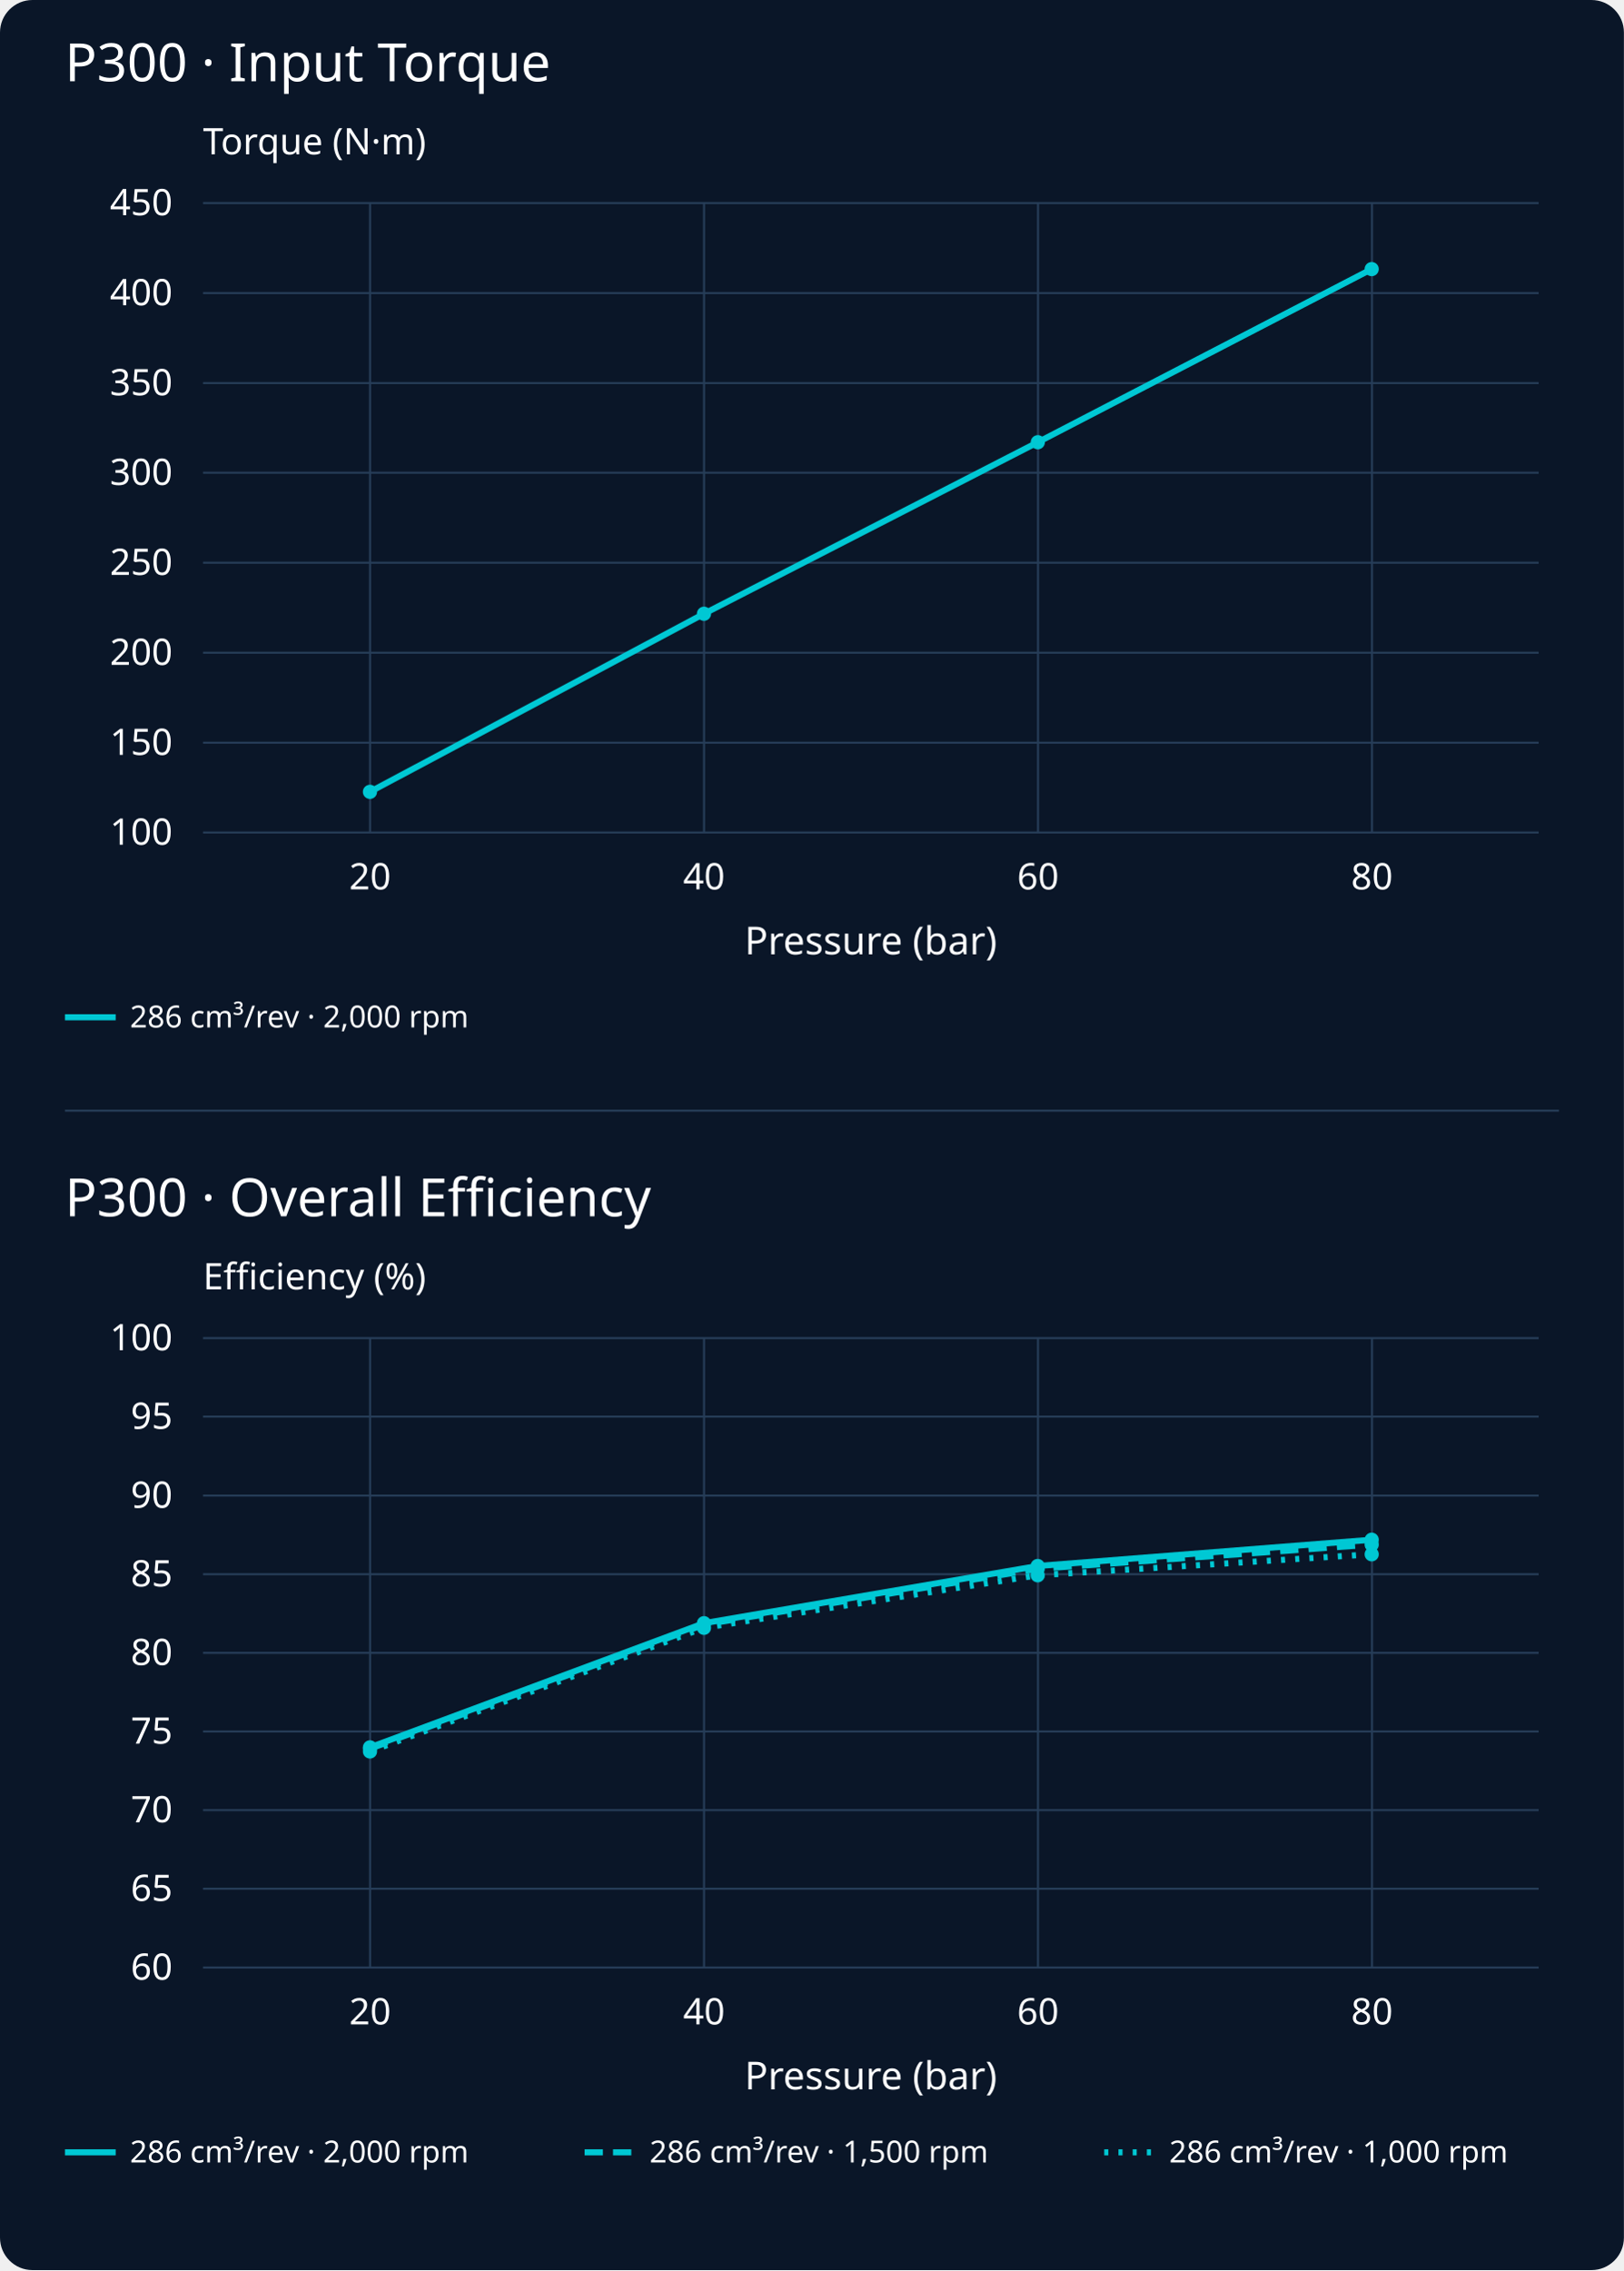
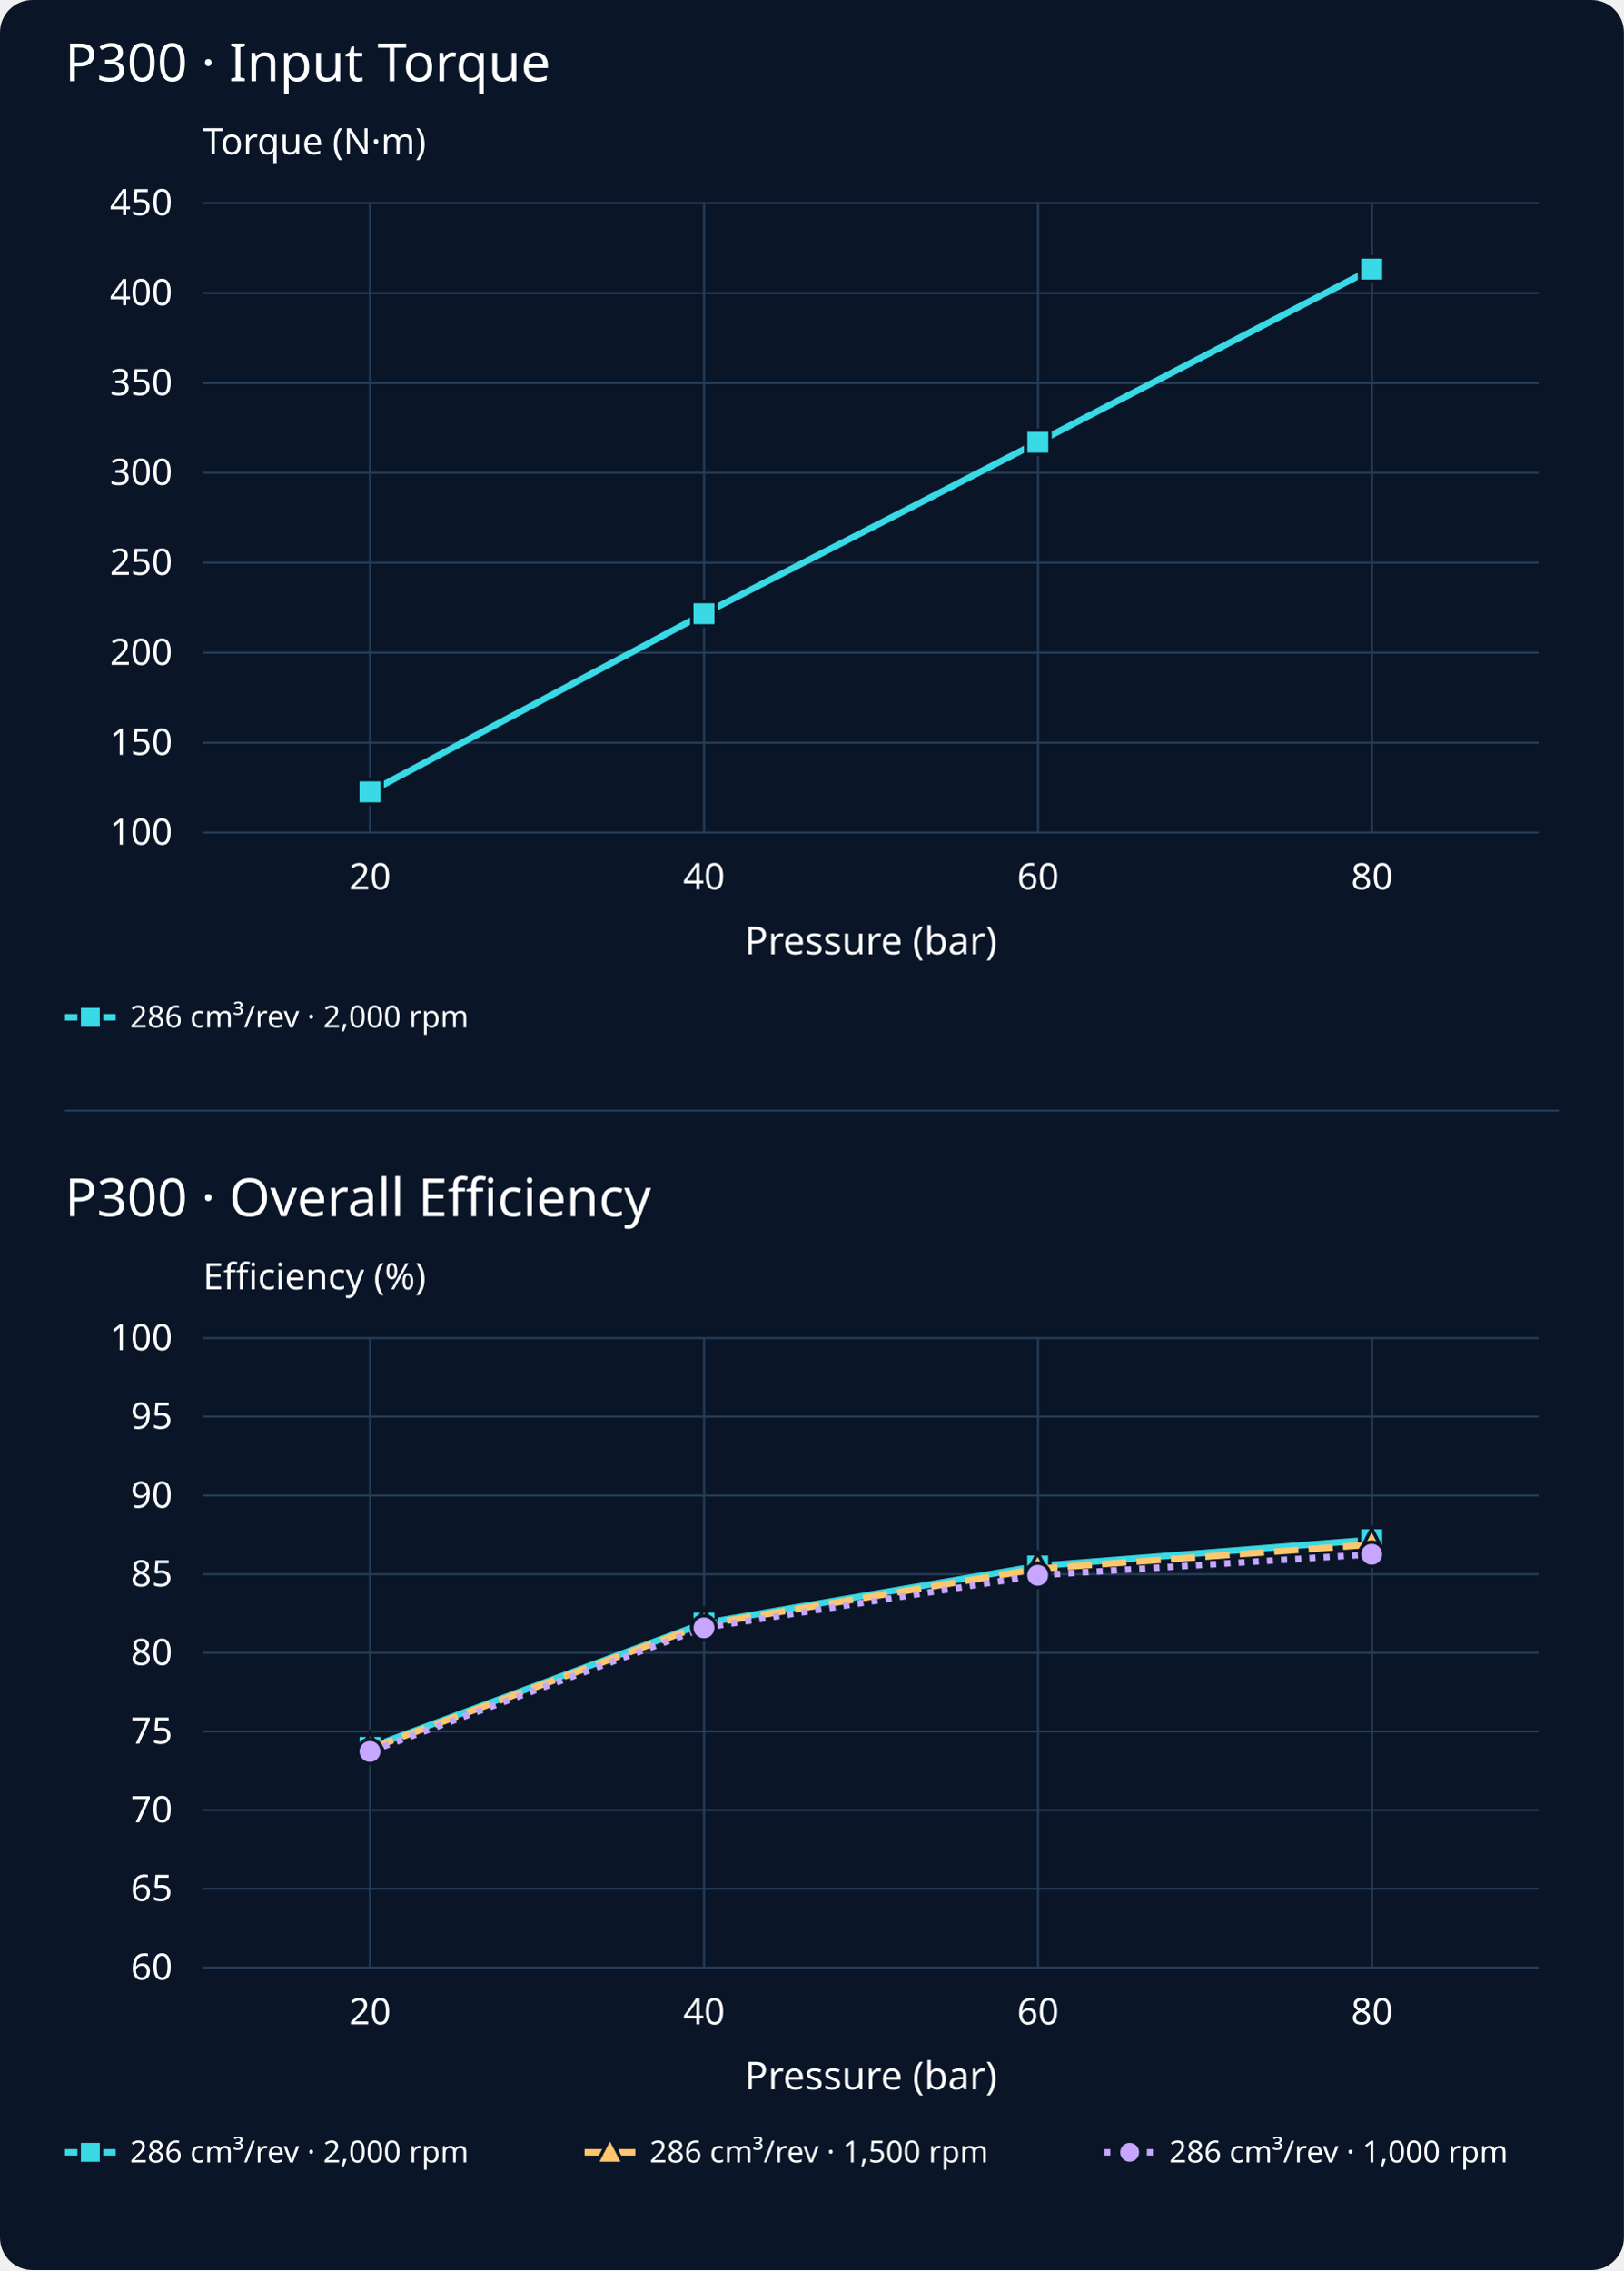
- <svg xmlns="http://www.w3.org/2000/svg" viewBox="0 0 800 1118" class="wq-chart" role="img" aria-label="P300 Input Torque and Overall Efficiency" style="font-family:Avenir, Avenir Next, Nunito Sans, sans-serif">
-   <rect width="800" height="1118" rx="16" fill="#0a1628" />
+ <svg xmlns="http://www.w3.org/2000/svg" aria-label="P300 Input Torque and Overall Efficiency" class="wq-chart" data-wq-readable="true" role="img" style="font-family:Avenir, Avenir Next, Nunito Sans, sans-serif" viewBox="0 0 800 1118">
+   <rect fill="#0a1628" height="1118" rx="16" width="800" />
  <g transform="translate(0 0)">
-     <text x="32.000" y="40.000" fill="#FFFFFF" font-size="26" text-anchor="start">P300 · Input Torque</text>
-     <text x="100.000" y="76.000" fill="#FFFFFF" font-size="18" text-anchor="start">Torque (N·m)</text>
+     <text fill="#FFFFFF" font-size="26" text-anchor="start" x="32.000" y="40.000">P300 · Input Torque</text>
+     <text fill="#FFFFFF" font-size="18" text-anchor="start" x="100.000" y="76.000">Torque (N·m)</text>
    <path d="M100 410.000H758" stroke="#263d58" stroke-width="1" />
-     <text x="85.000" y="416.000" fill="#FFFFFF" font-size="18" text-anchor="end">100</text>
+     <text fill="#FFFFFF" font-size="18" text-anchor="end" x="85.000" y="416.000">100</text>
    <path d="M100 365.777H758" stroke="#263d58" stroke-width="1" />
-     <text x="85.000" y="371.777" fill="#FFFFFF" font-size="18" text-anchor="end">150</text>
+     <text fill="#FFFFFF" font-size="18" text-anchor="end" x="85.000" y="371.777">150</text>
    <path d="M100 321.451H758" stroke="#263d58" stroke-width="1" />
-     <text x="85.000" y="327.451" fill="#FFFFFF" font-size="18" text-anchor="end">200</text>
+     <text fill="#FFFFFF" font-size="18" text-anchor="end" x="85.000" y="327.451">200</text>
    <path d="M100 277.126H758" stroke="#263d58" stroke-width="1" />
-     <text x="85.000" y="283.126" fill="#FFFFFF" font-size="18" text-anchor="end">250</text>
+     <text fill="#FFFFFF" font-size="18" text-anchor="end" x="85.000" y="283.126">250</text>
    <path d="M100 232.801H758" stroke="#263d58" stroke-width="1" />
-     <text x="85.000" y="238.801" fill="#FFFFFF" font-size="18" text-anchor="end">300</text>
+     <text fill="#FFFFFF" font-size="18" text-anchor="end" x="85.000" y="238.801">300</text>
    <path d="M100 188.650H758" stroke="#263d58" stroke-width="1" />
-     <text x="85.000" y="194.650" fill="#FFFFFF" font-size="18" text-anchor="end">350</text>
+     <text fill="#FFFFFF" font-size="18" text-anchor="end" x="85.000" y="194.650">350</text>
    <path d="M100 144.325H758" stroke="#263d58" stroke-width="1" />
-     <text x="85.000" y="150.325" fill="#FFFFFF" font-size="18" text-anchor="end">400</text>
+     <text fill="#FFFFFF" font-size="18" text-anchor="end" x="85.000" y="150.325">400</text>
    <path d="M100 100.000H758" stroke="#263d58" stroke-width="1" />
-     <text x="85.000" y="106.000" fill="#FFFFFF" font-size="18" text-anchor="end">450</text>
+     <text fill="#FFFFFF" font-size="18" text-anchor="end" x="85.000" y="106.000">450</text>
    <path d="M182.290 100V410" stroke="#263d58" />
-     <text x="182.290" y="438.000" fill="#FFFFFF" font-size="18" text-anchor="middle">20</text>
+     <text fill="#FFFFFF" font-size="18" text-anchor="middle" x="182.290" y="438.000">20</text>
    <path d="M346.832 100V410" stroke="#263d58" />
-     <text x="346.832" y="438.000" fill="#FFFFFF" font-size="18" text-anchor="middle">40</text>
+     <text fill="#FFFFFF" font-size="18" text-anchor="middle" x="346.832" y="438.000">40</text>
    <path d="M511.374 100V410" stroke="#263d58" />
-     <text x="511.374" y="438.000" fill="#FFFFFF" font-size="18" text-anchor="middle">60</text>
+     <text fill="#FFFFFF" font-size="18" text-anchor="middle" x="511.374" y="438.000">60</text>
    <path d="M675.901 100V410" stroke="#263d58" />
-     <text x="675.901" y="438.000" fill="#FFFFFF" font-size="18" text-anchor="middle">80</text>
-     <text x="429.000" y="470.000" fill="#FFFFFF" font-size="19" text-anchor="middle">Pressure (bar)</text>
-     <path d="M182.248 389.975 L346.805 302.255 L511.271 217.793 L675.752 132.517" fill="none" stroke="#00c8d4" stroke-width="3" stroke-dasharray="" />
-     <circle cx="182.248" cy="389.975" r="3.5" fill="#00c8d4" />
-     <circle cx="346.805" cy="302.255" r="3.5" fill="#00c8d4" />
-     <circle cx="511.271" cy="217.793" r="3.5" fill="#00c8d4" />
-     <circle cx="675.752" cy="132.517" r="3.5" fill="#00c8d4" />
-     <path d="M32 501h25" stroke="#00c8d4" stroke-width="3" stroke-dasharray="" />
-     <text x="64.000" y="506.000" fill="#FFFFFF" font-size="15" text-anchor="start">286 cm³/rev · 2,000 rpm</text>
+     <text fill="#FFFFFF" font-size="18" text-anchor="middle" x="675.901" y="438.000">80</text>
+     <text fill="#FFFFFF" font-size="19" text-anchor="middle" x="429.000" y="470.000">Pressure (bar)</text>
+     <path d="M182.248 389.975 L346.805 302.255 L511.271 217.793 L675.752 132.517" data-wq-series="286 cm³/rev · 2,000 rpm" fill="none" stroke="#39d9e6" stroke-dasharray="" stroke-width="3.2" />
+     <rect class="wq-series-marker" fill="#39d9e6" height="12" stroke="#0a1628" stroke-width="1.7" width="12" x="176.248" y="383.975" />
+     <rect class="wq-series-marker" fill="#39d9e6" height="12" stroke="#0a1628" stroke-width="1.7" width="12" x="340.805" y="296.255" />
+     <rect class="wq-series-marker" fill="#39d9e6" height="12" stroke="#0a1628" stroke-width="1.7" width="12" x="505.271" y="211.793" />
+     <rect class="wq-series-marker" fill="#39d9e6" height="12" stroke="#0a1628" stroke-width="1.7" width="12" x="669.752" y="126.517" />
+     <path d="M32 501h25" stroke="#39d9e6" stroke-dasharray="" stroke-width="3.2" />
+     <rect class="wq-series-marker" fill="#39d9e6" height="11.0" stroke="#0a1628" stroke-width="1.7" width="11.0" x="39.0" y="495.5" />
+     <text fill="#FFFFFF" font-size="15" text-anchor="start" x="64.000" y="506.000">286 cm³/rev · 2,000 rpm</text>
  </g>
  <path d="M32 547H768" stroke="#263d58" />
  <g transform="translate(0 559)">
-     <text x="32.000" y="40.000" fill="#FFFFFF" font-size="26" text-anchor="start">P300 · Overall Efficiency</text>
-     <text x="100.000" y="76.000" fill="#FFFFFF" font-size="18" text-anchor="start">Efficiency (%)</text>
+     <text fill="#FFFFFF" font-size="26" text-anchor="start" x="32.000" y="40.000">P300 · Overall Efficiency</text>
+     <text fill="#FFFFFF" font-size="18" text-anchor="start" x="100.000" y="76.000">Efficiency (%)</text>
    <path d="M100 410.000H758" stroke="#263d58" stroke-width="1" />
-     <text x="85.000" y="416.000" fill="#FFFFFF" font-size="18" text-anchor="end">60</text>
+     <text fill="#FFFFFF" font-size="18" text-anchor="end" x="85.000" y="416.000">60</text>
    <path d="M100 371.200H758" stroke="#263d58" stroke-width="1" />
-     <text x="85.000" y="377.200" fill="#FFFFFF" font-size="18" text-anchor="end">65</text>
+     <text fill="#FFFFFF" font-size="18" text-anchor="end" x="85.000" y="377.200">65</text>
    <path d="M100 332.474H758" stroke="#263d58" stroke-width="1" />
-     <text x="85.000" y="338.474" fill="#FFFFFF" font-size="18" text-anchor="end">70</text>
+     <text fill="#FFFFFF" font-size="18" text-anchor="end" x="85.000" y="338.474">70</text>
    <path d="M100 293.748H758" stroke="#263d58" stroke-width="1" />
-     <text x="85.000" y="299.748" fill="#FFFFFF" font-size="18" text-anchor="end">75</text>
+     <text fill="#FFFFFF" font-size="18" text-anchor="end" x="85.000" y="299.748">75</text>
    <path d="M100 255.022H758" stroke="#263d58" stroke-width="1" />
-     <text x="85.000" y="261.022" fill="#FFFFFF" font-size="18" text-anchor="end">80</text>
+     <text fill="#FFFFFF" font-size="18" text-anchor="end" x="85.000" y="261.022">80</text>
    <path d="M100 216.296H758" stroke="#263d58" stroke-width="1" />
-     <text x="85.000" y="222.296" fill="#FFFFFF" font-size="18" text-anchor="end">85</text>
+     <text fill="#FFFFFF" font-size="18" text-anchor="end" x="85.000" y="222.296">85</text>
    <path d="M100 177.570H758" stroke="#263d58" stroke-width="1" />
-     <text x="85.000" y="183.570" fill="#FFFFFF" font-size="18" text-anchor="end">90</text>
+     <text fill="#FFFFFF" font-size="18" text-anchor="end" x="85.000" y="183.570">90</text>
    <path d="M100 138.667H758" stroke="#263d58" stroke-width="1" />
-     <text x="85.000" y="144.667" fill="#FFFFFF" font-size="18" text-anchor="end">95</text>
+     <text fill="#FFFFFF" font-size="18" text-anchor="end" x="85.000" y="144.667">95</text>
    <path d="M100 100.000H758" stroke="#263d58" stroke-width="1" />
-     <text x="85.000" y="106.000" fill="#FFFFFF" font-size="18" text-anchor="end">100</text>
+     <text fill="#FFFFFF" font-size="18" text-anchor="end" x="85.000" y="106.000">100</text>
    <path d="M182.302 100V410" stroke="#263d58" />
-     <text x="182.302" y="438.000" fill="#FFFFFF" font-size="18" text-anchor="middle">20</text>
+     <text fill="#FFFFFF" font-size="18" text-anchor="middle" x="182.302" y="438.000">20</text>
    <path d="M346.830 100V410" stroke="#263d58" />
-     <text x="346.830" y="438.000" fill="#FFFFFF" font-size="18" text-anchor="middle">40</text>
+     <text fill="#FFFFFF" font-size="18" text-anchor="middle" x="346.830" y="438.000">40</text>
    <path d="M511.360 100V410" stroke="#263d58" />
-     <text x="511.360" y="438.000" fill="#FFFFFF" font-size="18" text-anchor="middle">60</text>
+     <text fill="#FFFFFF" font-size="18" text-anchor="middle" x="511.360" y="438.000">60</text>
    <path d="M675.906 100V410" stroke="#263d58" />
-     <text x="675.906" y="438.000" fill="#FFFFFF" font-size="18" text-anchor="middle">80</text>
-     <text x="429.000" y="470.000" fill="#FFFFFF" font-size="19" text-anchor="middle">Pressure (bar)</text>
-     <path d="M182.258 301.581 L346.803 240.412 L511.197 212.247 L675.758 199.309" fill="none" stroke="#00c8d4" stroke-width="3" stroke-dasharray="" />
-     <circle cx="182.258" cy="301.581" r="3.5" fill="#00c8d4" />
-     <circle cx="346.803" cy="240.412" r="3.5" fill="#00c8d4" />
-     <circle cx="511.197" cy="212.247" r="3.5" fill="#00c8d4" />
-     <circle cx="675.758" cy="199.309" r="3.5" fill="#00c8d4" />
-     <path d="M32 501h25" stroke="#00c8d4" stroke-width="3" stroke-dasharray="" />
-     <text x="64.000" y="506.000" fill="#FFFFFF" font-size="15" text-anchor="start">286 cm³/rev · 2,000 rpm</text>
-     <path d="M182.258 302.256 L346.803 241.116 L511.197 213.655 L675.758 201.7" fill="none" stroke="#00c8d4" stroke-width="3" stroke-dasharray="9 5" />
-     <circle cx="182.258" cy="302.256" r="3.5" fill="#00c8d4" />
-     <circle cx="346.803" cy="241.116" r="3.5" fill="#00c8d4" />
-     <circle cx="511.197" cy="213.655" r="3.5" fill="#00c8d4" />
-     <circle cx="675.758" cy="201.7" r="3.5" fill="#00c8d4" />
-     <path d="M288 501h25" stroke="#00c8d4" stroke-width="3" stroke-dasharray="9 5" />
-     <text x="320.000" y="506.000" fill="#FFFFFF" font-size="15" text-anchor="start">286 cm³/rev · 1,500 rpm</text>
-     <path d="M182.258 303.591 L346.803 242.7 L511.197 216.824 L675.758 206.482" fill="none" stroke="#00c8d4" stroke-width="3" stroke-dasharray="2 5" />
-     <circle cx="182.258" cy="303.591" r="3.5" fill="#00c8d4" />
-     <circle cx="346.803" cy="242.7" r="3.5" fill="#00c8d4" />
-     <circle cx="511.197" cy="216.824" r="3.5" fill="#00c8d4" />
-     <circle cx="675.758" cy="206.482" r="3.5" fill="#00c8d4" />
-     <path d="M544 501h25" stroke="#00c8d4" stroke-width="3" stroke-dasharray="2 5" />
-     <text x="576.000" y="506.000" fill="#FFFFFF" font-size="15" text-anchor="start">286 cm³/rev · 1,000 rpm</text>
+     <text fill="#FFFFFF" font-size="18" text-anchor="middle" x="675.906" y="438.000">80</text>
+     <text fill="#FFFFFF" font-size="19" text-anchor="middle" x="429.000" y="470.000">Pressure (bar)</text>
+     <path d="M182.258 301.581 L346.803 240.412 L511.197 212.247 L675.758 199.309" data-wq-series="286 cm³/rev · 2,000 rpm" fill="none" stroke="#39d9e6" stroke-dasharray="" stroke-width="3.2" />
+     <rect class="wq-series-marker" fill="#39d9e6" height="12" stroke="#0a1628" stroke-width="1.7" width="12" x="176.258" y="295.581" />
+     <rect class="wq-series-marker" fill="#39d9e6" height="12" stroke="#0a1628" stroke-width="1.7" width="12" x="340.803" y="234.412" />
+     <rect class="wq-series-marker" fill="#39d9e6" height="12" stroke="#0a1628" stroke-width="1.7" width="12" x="505.197" y="206.247" />
+     <rect class="wq-series-marker" fill="#39d9e6" height="12" stroke="#0a1628" stroke-width="1.7" width="12" x="669.758" y="193.309" />
+     <path d="M32 501h25" stroke="#39d9e6" stroke-dasharray="" stroke-width="3.2" />
+     <rect class="wq-series-marker" fill="#39d9e6" height="11.0" stroke="#0a1628" stroke-width="1.7" width="11.0" x="39.0" y="495.5" />
+     <text fill="#FFFFFF" font-size="15" text-anchor="start" x="64.000" y="506.000">286 cm³/rev · 2,000 rpm</text>
+     <path d="M182.258 302.256 L346.803 241.116 L511.197 213.655 L675.758 201.7" data-wq-series="286 cm³/rev · 1,500 rpm" fill="none" stroke="#ffc66d" stroke-dasharray="12 5" stroke-width="3.2" />
+     <path class="wq-series-marker" d="M182.258 294.456L189.458 308.256L175.058 308.256Z" fill="#ffc66d" stroke="#0a1628" stroke-width="1.7" />
+     <path class="wq-series-marker" d="M346.803 233.316L354.003 247.116L339.603 247.116Z" fill="#ffc66d" stroke="#0a1628" stroke-width="1.7" />
+     <path class="wq-series-marker" d="M511.197 205.855L518.397 219.655L503.997 219.655Z" fill="#ffc66d" stroke="#0a1628" stroke-width="1.7" />
+     <path class="wq-series-marker" d="M675.758 193.9L682.958 207.7L668.558 207.7Z" fill="#ffc66d" stroke="#0a1628" stroke-width="1.7" />
+     <path d="M288 501h25" stroke="#ffc66d" stroke-dasharray="12 5" stroke-width="3.2" />
+     <path class="wq-series-marker" d="M300.5 493.85L307.1 506.5L293.9 506.5Z" fill="#ffc66d" stroke="#0a1628" stroke-width="1.7" />
+     <text fill="#FFFFFF" font-size="15" text-anchor="start" x="320.000" y="506.000">286 cm³/rev · 1,500 rpm</text>
+     <path d="M182.258 303.591 L346.803 242.7 L511.197 216.824 L675.758 206.482" data-wq-series="286 cm³/rev · 1,000 rpm" fill="none" stroke="#c6a6ff" stroke-dasharray="3 4" stroke-width="3.2" />
+     <circle class="wq-series-marker" cx="182.258" cy="303.591" fill="#c6a6ff" r="6" stroke="#0a1628" stroke-width="1.7" />
+     <circle class="wq-series-marker" cx="346.803" cy="242.7" fill="#c6a6ff" r="6" stroke="#0a1628" stroke-width="1.7" />
+     <circle class="wq-series-marker" cx="511.197" cy="216.824" fill="#c6a6ff" r="6" stroke="#0a1628" stroke-width="1.7" />
+     <circle class="wq-series-marker" cx="675.758" cy="206.482" fill="#c6a6ff" r="6" stroke="#0a1628" stroke-width="1.7" />
+     <path d="M544 501h25" stroke="#c6a6ff" stroke-dasharray="3 4" stroke-width="3.2" />
+     <circle class="wq-series-marker" cx="556.5" cy="501.0" fill="#c6a6ff" r="5.5" stroke="#0a1628" stroke-width="1.7" />
+     <text fill="#FFFFFF" font-size="15" text-anchor="start" x="576.000" y="506.000">286 cm³/rev · 1,000 rpm</text>
  </g>
</svg>
